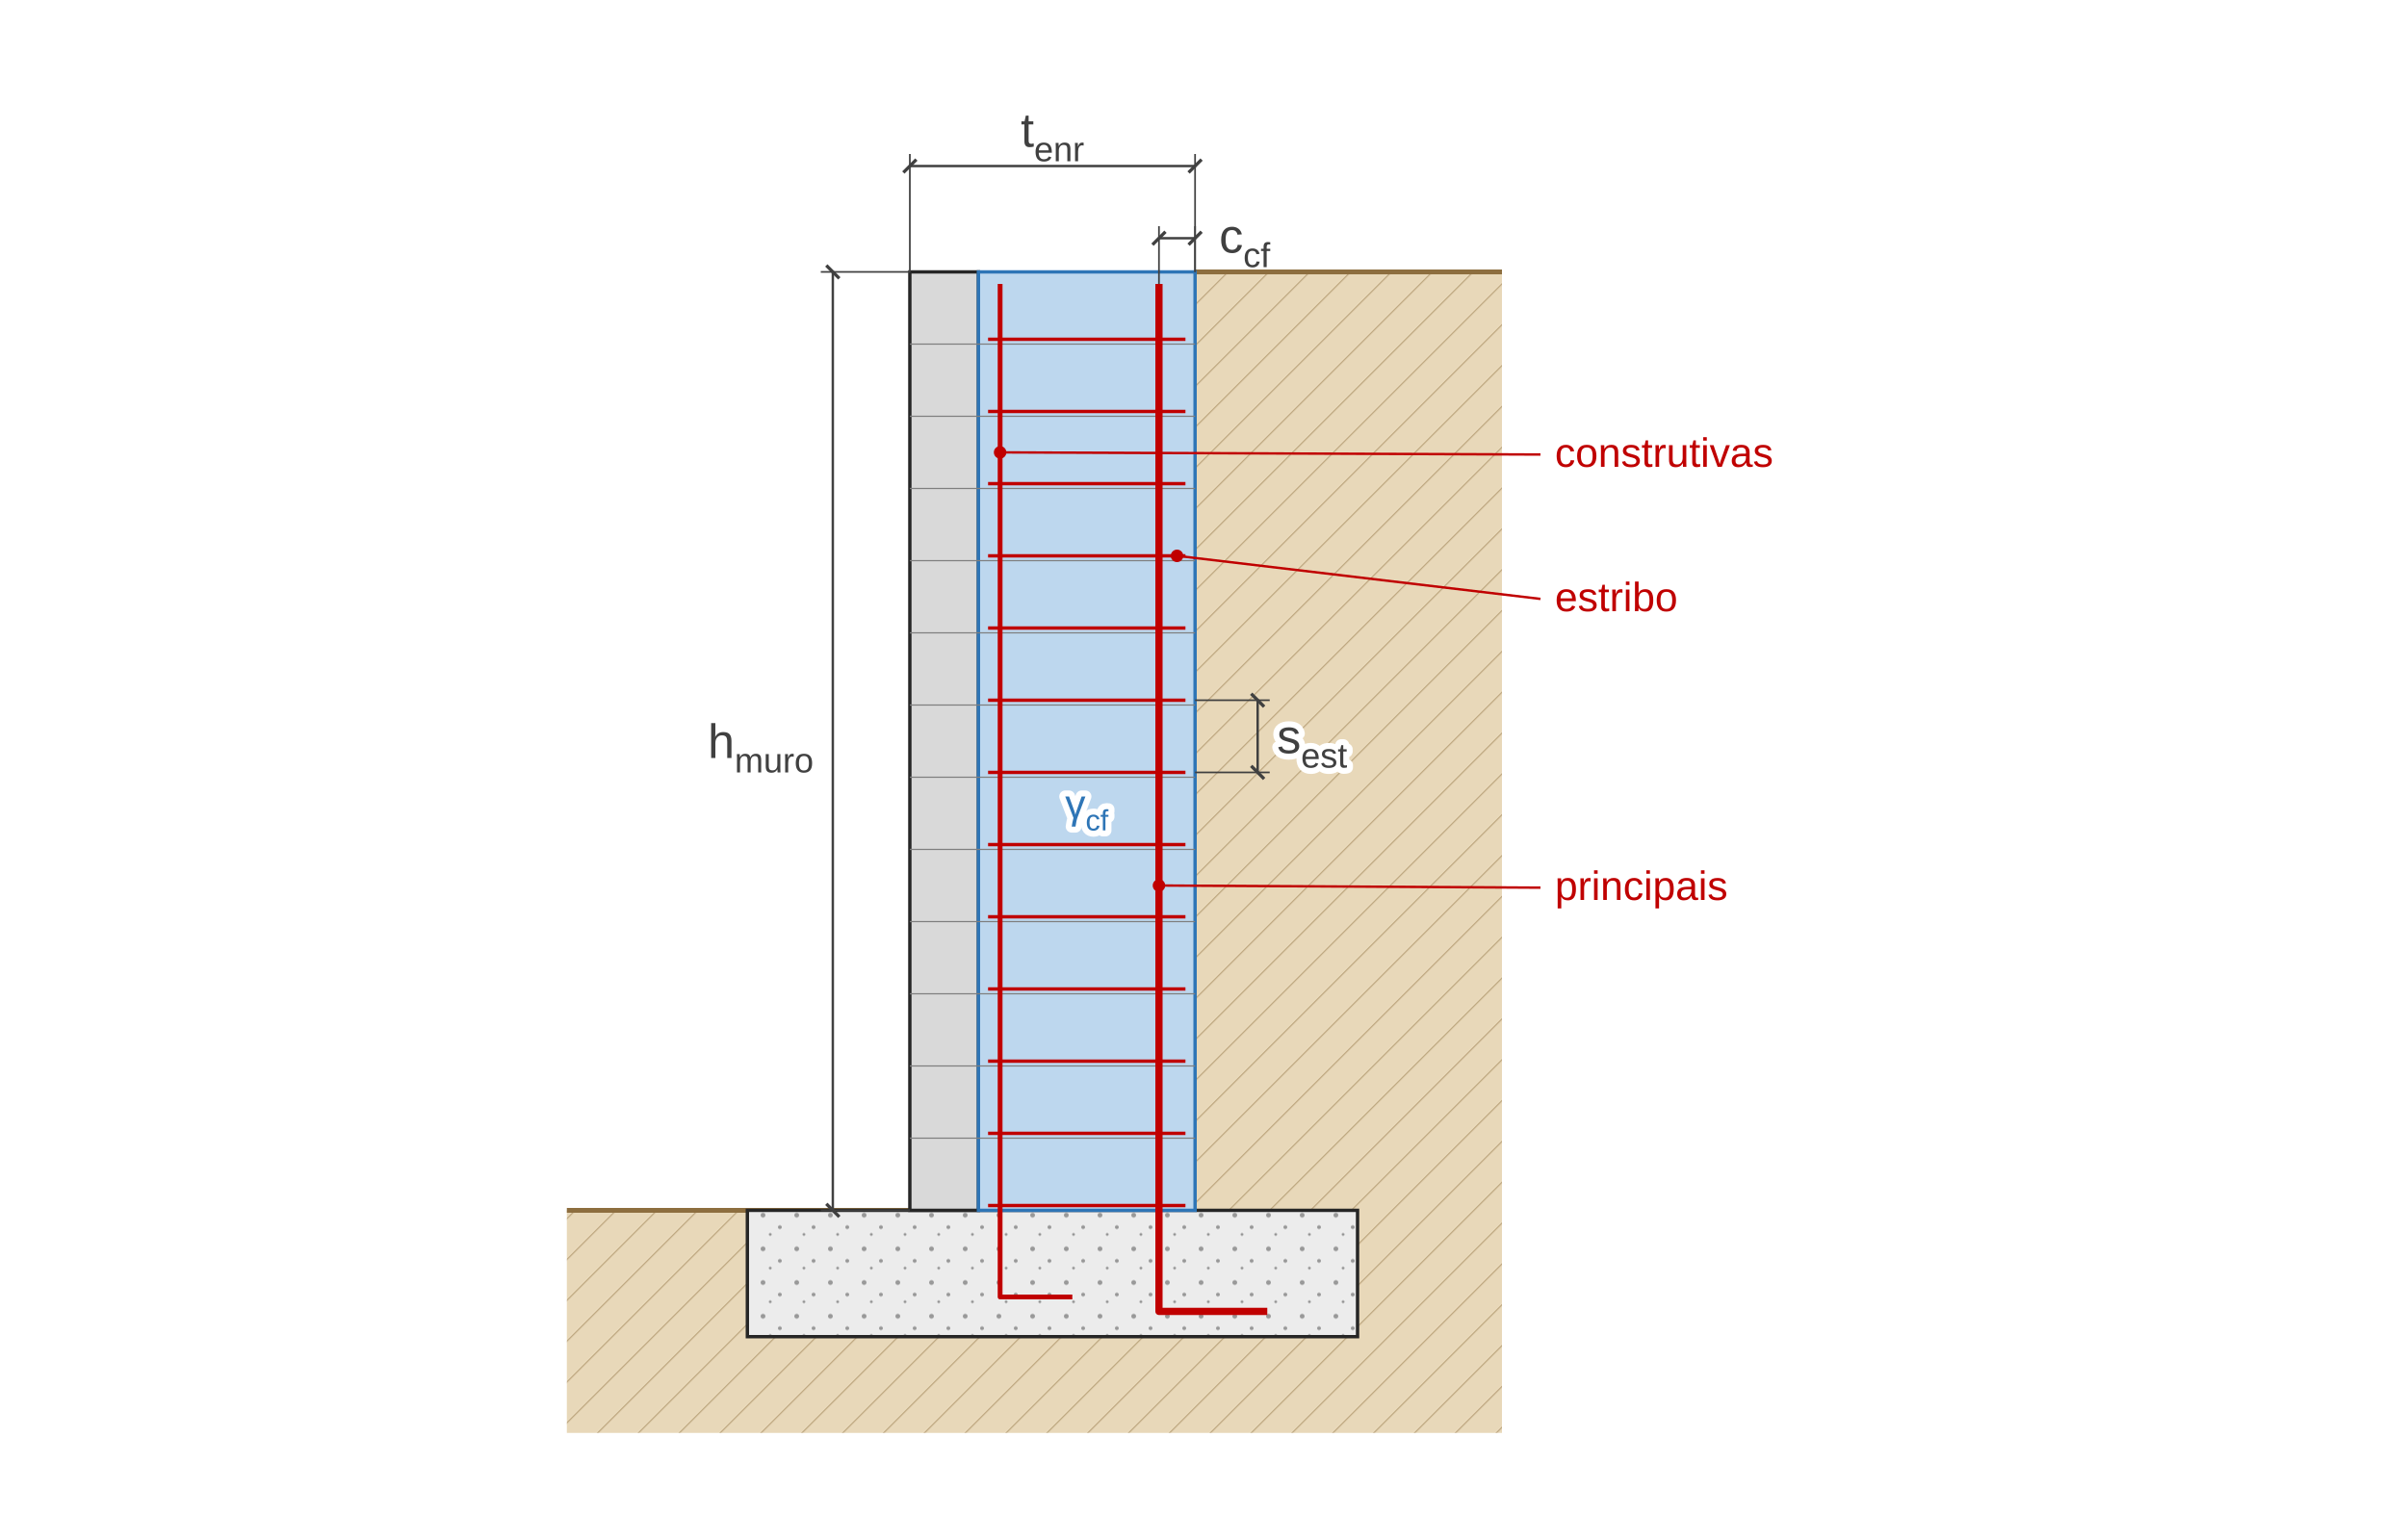
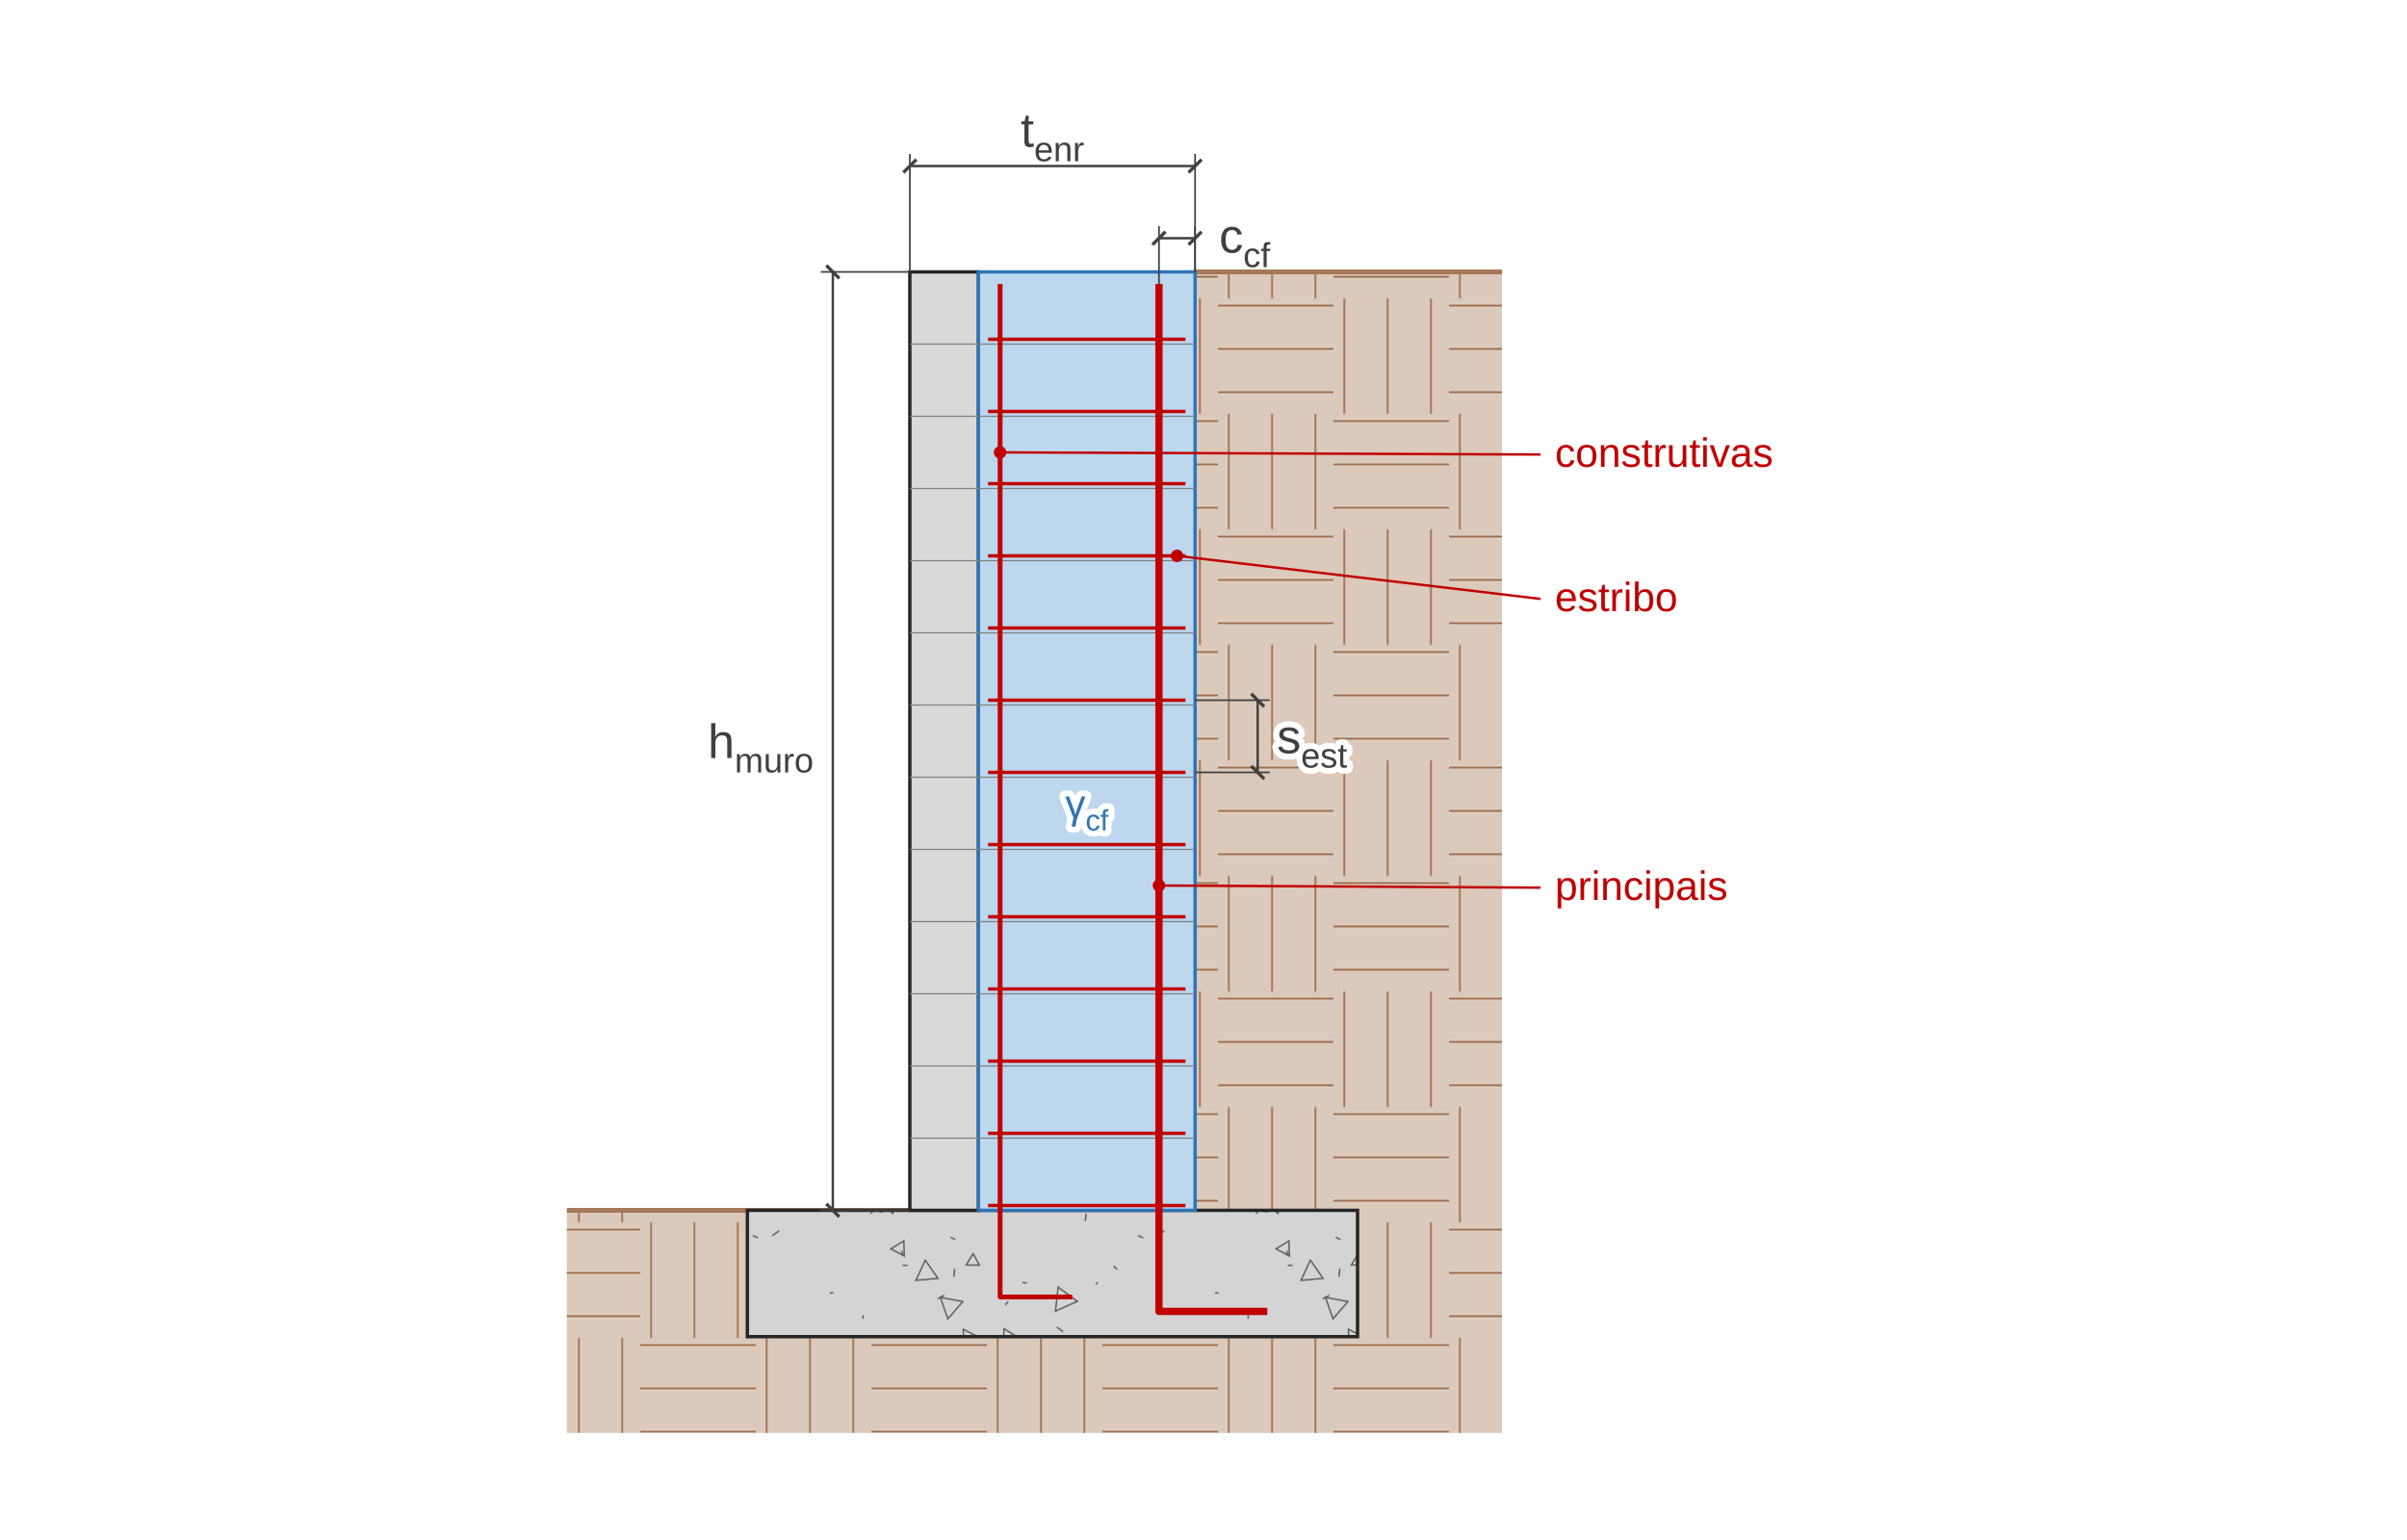
<svg xmlns="http://www.w3.org/2000/svg" data-figura="fig21" data-desenho="243 47 558 580" width="1000" height="640" viewBox="22 17 1000 640">
  <defs>
    <marker id="fig21-arr" viewBox="0 0 10 10" refX="10" refY="5" markerWidth="7" markerHeight="7" orient="auto-start-reverse">
      <path d="M0,0 L10,5 L0,10 z" fill="#404040" />
    </marker>
    <marker id="fig21-arrL" viewBox="0 0 10 10" refX="10" refY="5" markerWidth="7" markerHeight="7" orient="auto-start-reverse">
      <path d="M0,0 L10,5 L0,10 z" fill="#c55a11" />
    </marker>
    <marker id="fig21-arrA" viewBox="0 0 10 10" refX="10" refY="5" markerWidth="7" markerHeight="7" orient="auto-start-reverse">
      <path d="M0,0 L10,5 L0,10 z" fill="#2e75b6" />
    </marker>
    <marker id="fig21-arrP" viewBox="0 0 10 10" refX="10" refY="5" markerWidth="7" markerHeight="7" orient="auto-start-reverse">
      <path d="M0,0 L10,5 L0,10 z" fill="#548235" />
    </marker>
    <marker id="fig21-tick" viewBox="0 0 10 10" refX="5" refY="5" markerWidth="9" markerHeight="9" orient="auto">
      <path d="M2,8 L8,2" stroke="#404040" stroke-width="1.5" />
    </marker>
-     <pattern id="fig21-soilh" patternUnits="userSpaceOnUse" width="12" height="12" patternTransform="rotate(45)">
-       <rect width="12" height="12" fill="#e8d8b9" />
-       <line x1="0" y1="0" x2="0" y2="12" stroke="#8d6e3f" stroke-width="1" opacity="0.45" />
+     <pattern id="fig21-soilh" patternUnits="userSpaceOnUse" width="96" height="96">
+       <rect width="96" height="96" fill="#dbc9bb" />
+       <line x1="0" y1="0" x2="48" y2="0" stroke="#a67857" stroke-width="0.8" />
+       <line x1="0" y1="96" x2="48" y2="96" stroke="#a67857" stroke-width="0.8" />
+       <line x1="96" y1="0" x2="144" y2="0" stroke="#a67857" stroke-width="0.8" />
+       <line x1="96" y1="96" x2="144" y2="96" stroke="#a67857" stroke-width="0.8" />
+       <line x1="-48" y1="48" x2="0" y2="48" stroke="#a67857" stroke-width="0.8" />
+       <line x1="48" y1="48" x2="96" y2="48" stroke="#a67857" stroke-width="0.8" />
+       <line x1="0" y1="18" x2="48" y2="18" stroke="#a67857" stroke-width="0.8" />
+       <line x1="96" y1="18" x2="144" y2="18" stroke="#a67857" stroke-width="0.8" />
+       <line x1="-48" y1="66" x2="0" y2="66" stroke="#a67857" stroke-width="0.8" />
+       <line x1="48" y1="66" x2="96" y2="66" stroke="#a67857" stroke-width="0.8" />
+       <line x1="0" y1="36" x2="48" y2="36" stroke="#a67857" stroke-width="0.8" />
+       <line x1="96" y1="36" x2="144" y2="36" stroke="#a67857" stroke-width="0.8" />
+       <line x1="-48" y1="84" x2="0" y2="84" stroke="#a67857" stroke-width="0.8" />
+       <line x1="48" y1="84" x2="96" y2="84" stroke="#a67857" stroke-width="0.8" />
+       <line x1="4.5" y1="45" x2="4.5" y2="93" stroke="#a67857" stroke-width="0.8" />
+       <line x1="52.5" y1="-3" x2="52.5" y2="45" stroke="#a67857" stroke-width="0.8" />
+       <line x1="52.5" y1="93" x2="52.5" y2="141" stroke="#a67857" stroke-width="0.8" />
+       <line x1="22.5" y1="45" x2="22.5" y2="93" stroke="#a67857" stroke-width="0.8" />
+       <line x1="70.5" y1="-3" x2="70.5" y2="45" stroke="#a67857" stroke-width="0.8" />
+       <line x1="70.5" y1="93" x2="70.5" y2="141" stroke="#a67857" stroke-width="0.8" />
+       <line x1="40.5" y1="45" x2="40.5" y2="93" stroke="#a67857" stroke-width="0.8" />
+       <line x1="88.5" y1="-3" x2="88.5" y2="45" stroke="#a67857" stroke-width="0.8" />
+       <line x1="88.5" y1="93" x2="88.5" y2="141" stroke="#a67857" stroke-width="0.8" />
    </pattern>
-     <pattern id="fig21-conc" patternUnits="userSpaceOnUse" width="14" height="14">
-       <rect width="14" height="14" fill="#ececec" />
-       <circle cx="3" cy="4" r="1" fill="#9a9a9a" />
-       <circle cx="10" cy="9" r="0.8" fill="#9a9a9a" />
-       <circle cx="6" cy="12" r="0.6" fill="#9a9a9a" />
+     <pattern id="fig21-conc" patternUnits="userSpaceOnUse" width="160" height="160">
+       <rect width="160" height="160" fill="#d4d4d4" />
+       <polygon points="8.2,14.2 15,12.7 12.9,19.4" fill="none" stroke="#5d5d5d" stroke-width="0.6" />
+       <polygon points="44.2,14.9 49.4,15.9 45.9,19.9" fill="none" stroke="#5d5d5d" stroke-width="0.6" />
+       <polygon points="102,77.9 95.8,85.1 92.7,76.2" fill="none" stroke="#5d5d5d" stroke-width="0.6" />
+       <polygon points="28.7,123.4 23.7,119.8 29.3,117.3" fill="none" stroke="#5d5d5d" stroke-width="0.6" />
+       <polygon points="66.1,34.8 75.1,32.1 72.9,41.3" fill="none" stroke="#5d5d5d" stroke-width="0.6" />
+       <polygon points="90.2,122.9 93.4,115.7 98.1,122.1" fill="none" stroke="#5d5d5d" stroke-width="0.6" />
+       <polygon points="77.9,29 72.6,30.5 74,25.2" fill="none" stroke="#5d5d5d" stroke-width="0.6" />
+       <polygon points="83.6,28.2 93,24.9 91.1,34.8" fill="none" stroke="#5d5d5d" stroke-width="0.6" />
+       <polygon points="11.5,22.7 21.2,20.6 18.2,30.1" fill="none" stroke="#5d5d5d" stroke-width="0.6" />
+       <polygon points="82.5,69.1 86.4,60.7 91.7,68.3" fill="none" stroke="#5d5d5d" stroke-width="0.6" />
+       <polygon points="102.5,97.7 102.2,89.4 109.5,93.2" fill="none" stroke="#5d5d5d" stroke-width="0.6" />
+       <polygon points="143.4,107 144.1,99.3 150.4,103.8" fill="none" stroke="#5d5d5d" stroke-width="0.6" />
+       <polygon points="53.8,16.7 47,21.4 46.3,13.1" fill="none" stroke="#5d5d5d" stroke-width="0.6" />
+       <polygon points="77.5,52.7 77.7,59 72.1,56" fill="none" stroke="#5d5d5d" stroke-width="0.6" />
+       <polygon points="33.4,103.4 37,94.2 43.2,102" fill="none" stroke="#5d5d5d" stroke-width="0.6" />
+       <polygon points="118.8,98.9 119.1,89.2 127.4,94.3" fill="none" stroke="#5d5d5d" stroke-width="0.6" />
+       <polygon points="108.9,62.8 103.4,62.7 106.3,58" fill="none" stroke="#5d5d5d" stroke-width="0.6" />
+       <polygon points="122.9,102.9 122.8,110.6 116.2,106.6" fill="none" stroke="#5d5d5d" stroke-width="0.6" />
+       <polygon points="61.3,11.3 66.1,14.7 60.7,17.2" fill="none" stroke="#5d5d5d" stroke-width="0.6" />
+       <polygon points="98.4,28.3 103.6,34 96.1,35.7" fill="none" stroke="#5d5d5d" stroke-width="0.6" />
+       <polygon points="19.4,128.7 19.4,135.6 13.4,132.1" fill="none" stroke="#5d5d5d" stroke-width="0.6" />
+       <polygon points="141.6,71.9 149.6,77.8 140.5,81.9" fill="none" stroke="#5d5d5d" stroke-width="0.6" />
+       <line x1="158" y1="69.9" x2="157.3" y2="70.8" stroke="#5d5d5d" stroke-width="0.6" />
+       <line x1="11.7" y1="128.8" x2="10" y2="127.7" stroke="#5d5d5d" stroke-width="0.6" />
+       <line x1="76.5" y1="56.8" x2="77.3" y2="58.9" stroke="#5d5d5d" stroke-width="0.6" />
+       <line x1="57.3" y1="121.9" x2="56.3" y2="121.2" stroke="#5d5d5d" stroke-width="0.6" />
+       <line x1="85.7" y1="23.7" x2="83" y2="24.5" stroke="#5d5d5d" stroke-width="0.6" />
+       <line x1="46.8" y1="74.4" x2="48.3" y2="74.2" stroke="#5d5d5d" stroke-width="0.6" />
+       <line x1="120.9" y1="77.9" x2="119.6" y2="79.3" stroke="#5d5d5d" stroke-width="0.6" />
+       <line x1="107.9" y1="142.9" x2="104.8" y2="144.2" stroke="#5d5d5d" stroke-width="0.6" />
+       <line x1="14.8" y1="50.5" x2="16.9" y2="51.4" stroke="#5d5d5d" stroke-width="0.6" />
+       <line x1="98.9" y1="52.1" x2="96.9" y2="51.2" stroke="#5d5d5d" stroke-width="0.6" />
+       <line x1="25.7" y1="48.5" x2="22.9" y2="50.5" stroke="#5d5d5d" stroke-width="0.6" />
+       <line x1="73.2" y1="107.4" x2="75.5" y2="105.1" stroke="#5d5d5d" stroke-width="0.6" />
+       <line x1="79" y1="62.9" x2="77" y2="62.9" stroke="#5d5d5d" stroke-width="0.6" />
+       <line x1="91.6" y1="155.9" x2="92.1" y2="154" stroke="#5d5d5d" stroke-width="0.6" />
+       <line x1="98.6" y1="64.3" x2="98.3" y2="67.6" stroke="#5d5d5d" stroke-width="0.6" />
+       <line x1="127.8" y1="37.7" x2="127.2" y2="36.6" stroke="#5d5d5d" stroke-width="0.6" />
+       <line x1="143.8" y1="95.1" x2="142.6" y2="96.9" stroke="#5d5d5d" stroke-width="0.6" />
+       <line x1="146.3" y1="156.6" x2="145.7" y2="158.6" stroke="#5d5d5d" stroke-width="0.6" />
+       <line x1="112.1" y1="153.3" x2="114.6" y2="152.5" stroke="#5d5d5d" stroke-width="0.6" />
+       <line x1="104.4" y1="118.2" x2="105" y2="116.6" stroke="#5d5d5d" stroke-width="0.6" />
+       <line x1="126.8" y1="70" x2="128.6" y2="70.2" stroke="#5d5d5d" stroke-width="0.6" />
+       <line x1="19.2" y1="116.9" x2="17.9" y2="115.4" stroke="#5d5d5d" stroke-width="0.6" />
+       <line x1="131.3" y1="17.2" x2="133.4" y2="17.4" stroke="#5d5d5d" stroke-width="0.6" />
+       <line x1="6.2" y1="64.5" x2="4.6" y2="63.2" stroke="#5d5d5d" stroke-width="0.6" />
+       <line x1="158.1" y1="152.1" x2="155.9" y2="149.8" stroke="#5d5d5d" stroke-width="0.6" />
+       <line x1="120.5" y1="128" x2="121.8" y2="125.8" stroke="#5d5d5d" stroke-width="0.6" />
+       <line x1="129.4" y1="128.6" x2="127.6" y2="130.3" stroke="#5d5d5d" stroke-width="0.6" />
+       <line x1="141" y1="88.5" x2="143.7" y2="90.5" stroke="#5d5d5d" stroke-width="0.6" />
+       <line x1="135.4" y1="24.1" x2="134.5" y2="21" stroke="#5d5d5d" stroke-width="0.6" />
+       <line x1="92.7" y1="104.7" x2="90.8" y2="107" stroke="#5d5d5d" stroke-width="0.6" />
+       <line x1="60.6" y1="83.6" x2="60.5" y2="85" stroke="#5d5d5d" stroke-width="0.6" />
+       <line x1="19.3" y1="125.5" x2="21.4" y2="125.4" stroke="#5d5d5d" stroke-width="0.6" />
+       <line x1="66.7" y1="40.1" x2="68.6" y2="40.8" stroke="#5d5d5d" stroke-width="0.6" />
+       <line x1="60.6" y1="12" x2="59.4" y2="10.1" stroke="#5d5d5d" stroke-width="0.6" />
+       <line x1="65.4" y1="39.3" x2="63.8" y2="41.4" stroke="#5d5d5d" stroke-width="0.6" />
+       <line x1="94.4" y1="13.2" x2="96.2" y2="12.1" stroke="#5d5d5d" stroke-width="0.6" />
+       <line x1="81.7" y1="32.2" x2="80" y2="34.4" stroke="#5d5d5d" stroke-width="0.6" />
+       <line x1="153.2" y1="41.4" x2="152.9" y2="44.4" stroke="#5d5d5d" stroke-width="0.6" />
+       <line x1="43.9" y1="18.2" x2="44" y2="15.9" stroke="#5d5d5d" stroke-width="0.6" />
+       <line x1="63.8" y1="138.4" x2="66" y2="138.1" stroke="#5d5d5d" stroke-width="0.6" />
+       <line x1="80.2" y1="28.2" x2="81.2" y2="28.3" stroke="#5d5d5d" stroke-width="0.6" />
+       <line x1="125.9" y1="116.6" x2="124.6" y2="118.7" stroke="#5d5d5d" stroke-width="0.6" />
+       <line x1="111.6" y1="104.5" x2="111.3" y2="102.9" stroke="#5d5d5d" stroke-width="0.6" />
+       <line x1="48.8" y1="9.6" x2="50.2" y2="12.4" stroke="#5d5d5d" stroke-width="0.6" />
+       <line x1="91.5" y1="76.8" x2="94.3" y2="75.3" stroke="#5d5d5d" stroke-width="0.6" />
    </pattern>
-     <pattern id="fig21-brita" patternUnits="userSpaceOnUse" width="16" height="16">
-       <rect width="16" height="16" fill="#f2f2f2" />
-       <circle cx="4" cy="4" r="3" fill="none" stroke="#a6a6a6" stroke-width="1" />
-       <circle cx="12" cy="11" r="3.4" fill="none" stroke="#a6a6a6" stroke-width="1" />
-       <circle cx="3" cy="13" r="1.8" fill="none" stroke="#a6a6a6" stroke-width="1" />
+     <pattern id="fig21-areia" patternUnits="userSpaceOnUse" width="120" height="120">
+       <rect width="120" height="120" fill="#ffffb7" />
+       <line x1="0" y1="53.6" x2="-0.5" y2="54.8" stroke="#5d5d5d" stroke-width="0.6" />
+       <line x1="103.3" y1="49" x2="101.2" y2="48.8" stroke="#5d5d5d" stroke-width="0.6" />
+       <line x1="56.7" y1="33.8" x2="57.2" y2="36.2" stroke="#5d5d5d" stroke-width="0.6" />
+       <line x1="16.9" y1="45.6" x2="14.6" y2="44.2" stroke="#5d5d5d" stroke-width="0.6" />
+       <line x1="45.9" y1="10.2" x2="46.4" y2="12.6" stroke="#5d5d5d" stroke-width="0.6" />
+       <line x1="71.1" y1="66.5" x2="69.5" y2="66.8" stroke="#5d5d5d" stroke-width="0.6" />
+       <line x1="36.9" y1="95.5" x2="38.5" y2="95.7" stroke="#5d5d5d" stroke-width="0.6" />
+       <line x1="69.1" y1="85.6" x2="71" y2="85.7" stroke="#5d5d5d" stroke-width="0.6" />
+       <line x1="106.4" y1="62.7" x2="108.3" y2="64" stroke="#5d5d5d" stroke-width="0.6" />
+       <line x1="115.1" y1="38.5" x2="116.1" y2="37.7" stroke="#5d5d5d" stroke-width="0.6" />
+       <line x1="86.1" y1="97" x2="87.7" y2="96.4" stroke="#5d5d5d" stroke-width="0.6" />
+       <line x1="20" y1="95.9" x2="22.4" y2="95.1" stroke="#5d5d5d" stroke-width="0.6" />
+       <line x1="120" y1="96.1" x2="118.5" y2="96.8" stroke="#5d5d5d" stroke-width="0.6" />
+       <line x1="73.9" y1="2.9" x2="76.4" y2="2.1" stroke="#5d5d5d" stroke-width="0.6" />
+       <line x1="42.2" y1="104.9" x2="44.6" y2="104.9" stroke="#5d5d5d" stroke-width="0.6" />
+       <line x1="114.1" y1="66" x2="113.2" y2="64.1" stroke="#5d5d5d" stroke-width="0.6" />
+       <line x1="102.4" y1="52" x2="105.1" y2="50.7" stroke="#5d5d5d" stroke-width="0.6" />
+       <line x1="51" y1="97.3" x2="49.4" y2="97.3" stroke="#5d5d5d" stroke-width="0.6" />
+       <line x1="5.7" y1="6.2" x2="6.4" y2="5" stroke="#5d5d5d" stroke-width="0.6" />
+       <line x1="42.1" y1="66.1" x2="40.6" y2="67.5" stroke="#5d5d5d" stroke-width="0.6" />
+       <line x1="12.7" y1="45.5" x2="13.7" y2="47.5" stroke="#5d5d5d" stroke-width="0.6" />
+       <line x1="66.1" y1="111" x2="68.5" y2="112.7" stroke="#5d5d5d" stroke-width="0.6" />
+       <line x1="119.3" y1="92.9" x2="117.6" y2="92.2" stroke="#5d5d5d" stroke-width="0.6" />
+       <line x1="103.3" y1="77.5" x2="101.6" y2="77.5" stroke="#5d5d5d" stroke-width="0.6" />
+       <line x1="63.9" y1="30.8" x2="66.1" y2="30.3" stroke="#5d5d5d" stroke-width="0.6" />
+       <line x1="109.2" y1="17.7" x2="110.8" y2="20.1" stroke="#5d5d5d" stroke-width="0.6" />
+       <line x1="82.9" y1="34.6" x2="83.8" y2="32.9" stroke="#5d5d5d" stroke-width="0.6" />
+       <line x1="105.5" y1="58" x2="103.9" y2="57.9" stroke="#5d5d5d" stroke-width="0.6" />
+       <line x1="12.1" y1="95.8" x2="13.2" y2="94.6" stroke="#5d5d5d" stroke-width="0.6" />
+       <line x1="90.9" y1="40.8" x2="92.2" y2="39.3" stroke="#5d5d5d" stroke-width="0.6" />
+       <line x1="0.1" y1="2.5" x2="2.3" y2="2.9" stroke="#5d5d5d" stroke-width="0.6" />
+       <line x1="35.5" y1="97" x2="34.5" y2="99.1" stroke="#5d5d5d" stroke-width="0.6" />
+       <line x1="118.8" y1="59.2" x2="118.8" y2="57.6" stroke="#5d5d5d" stroke-width="0.6" />
+       <line x1="78.4" y1="59.4" x2="78.5" y2="61.1" stroke="#5d5d5d" stroke-width="0.6" />
+       <line x1="59.7" y1="74.7" x2="58" y2="75.2" stroke="#5d5d5d" stroke-width="0.6" />
+       <line x1="58.9" y1="61.1" x2="60.7" y2="62.7" stroke="#5d5d5d" stroke-width="0.6" />
+       <line x1="98" y1="59.6" x2="96.5" y2="59" stroke="#5d5d5d" stroke-width="0.6" />
+       <line x1="92.8" y1="44.8" x2="94.6" y2="46.2" stroke="#5d5d5d" stroke-width="0.6" />
+       <line x1="46.4" y1="23.7" x2="43.5" y2="23.5" stroke="#5d5d5d" stroke-width="0.6" />
+       <line x1="47.3" y1="19.7" x2="48.7" y2="17.4" stroke="#5d5d5d" stroke-width="0.6" />
+       <line x1="87.2" y1="28.9" x2="86.8" y2="30.5" stroke="#5d5d5d" stroke-width="0.6" />
+       <line x1="37.5" y1="110.2" x2="36.7" y2="108.1" stroke="#5d5d5d" stroke-width="0.6" />
+       <line x1="50.7" y1="61.6" x2="48.3" y2="62.5" stroke="#5d5d5d" stroke-width="0.6" />
+       <line x1="1.7" y1="94.1" x2="1.9" y2="92.9" stroke="#5d5d5d" stroke-width="0.6" />
+       <line x1="94" y1="58.3" x2="93.1" y2="57.5" stroke="#5d5d5d" stroke-width="0.6" />
+       <line x1="101.4" y1="117" x2="102.7" y2="116.1" stroke="#5d5d5d" stroke-width="0.6" />
+       <line x1="20.2" y1="44.1" x2="17.2" y2="44.6" stroke="#5d5d5d" stroke-width="0.6" />
+       <line x1="90.2" y1="56.3" x2="91.1" y2="58.4" stroke="#5d5d5d" stroke-width="0.6" />
+       <line x1="72.5" y1="119.2" x2="72" y2="120.4" stroke="#5d5d5d" stroke-width="0.6" />
+       <line x1="55.8" y1="115.2" x2="56.5" y2="114.1" stroke="#5d5d5d" stroke-width="0.6" />
+       <line x1="69.5" y1="86.9" x2="70.8" y2="85.3" stroke="#5d5d5d" stroke-width="0.6" />
+       <line x1="43.7" y1="21.9" x2="45.7" y2="20.6" stroke="#5d5d5d" stroke-width="0.6" />
+       <line x1="16.5" y1="66.5" x2="15.2" y2="68.5" stroke="#5d5d5d" stroke-width="0.6" />
+       <line x1="100.9" y1="3.3" x2="98.3" y2="2.2" stroke="#5d5d5d" stroke-width="0.6" />
+       <line x1="97" y1="92.6" x2="97.8" y2="94" stroke="#5d5d5d" stroke-width="0.6" />
+       <line x1="89.6" y1="93" x2="91.6" y2="94.4" stroke="#5d5d5d" stroke-width="0.6" />
+       <line x1="101.7" y1="45.4" x2="100.5" y2="47.2" stroke="#5d5d5d" stroke-width="0.6" />
+       <line x1="23.4" y1="10" x2="20.8" y2="9.6" stroke="#5d5d5d" stroke-width="0.6" />
+       <line x1="118" y1="63.7" x2="120.7" y2="62.9" stroke="#5d5d5d" stroke-width="0.6" />
+       <line x1="44.5" y1="108.8" x2="42.1" y2="109.2" stroke="#5d5d5d" stroke-width="0.6" />
+       <line x1="83.6" y1="100.4" x2="85.3" y2="102.6" stroke="#5d5d5d" stroke-width="0.6" />
+       <line x1="2" y1="39.2" x2="4.4" y2="39" stroke="#5d5d5d" stroke-width="0.6" />
+       <line x1="112.2" y1="93.6" x2="113.5" y2="93.6" stroke="#5d5d5d" stroke-width="0.6" />
+       <line x1="60.8" y1="0.1" x2="58.6" y2="-0.1" stroke="#5d5d5d" stroke-width="0.6" />
+       <line x1="60.9" y1="58.3" x2="60.8" y2="59.9" stroke="#5d5d5d" stroke-width="0.6" />
+       <line x1="95.8" y1="13.9" x2="98.5" y2="14.6" stroke="#5d5d5d" stroke-width="0.6" />
+       <line x1="48.5" y1="111" x2="47.4" y2="112.5" stroke="#5d5d5d" stroke-width="0.6" />
+       <line x1="107" y1="33.2" x2="105.1" y2="33.6" stroke="#5d5d5d" stroke-width="0.6" />
+       <line x1="34.6" y1="115.4" x2="33.5" y2="114.4" stroke="#5d5d5d" stroke-width="0.6" />
+       <line x1="65.5" y1="74.7" x2="64.6" y2="73.6" stroke="#5d5d5d" stroke-width="0.6" />
+     </pattern>
+     <pattern id="fig21-brita" patternUnits="userSpaceOnUse" width="144" height="144">
+       <rect width="144" height="144" fill="#c3bfb5" />
+       <polygon points="5.3,6.6 11.5,9.9 9.7,16 2.6,16.7 0.6,11.5" fill="none" stroke="#4a4a4a" stroke-width="0.7" />
+       <polygon points="4.9,28 5.9,26 11.7,23.2 14.5,25.5 15.2,30.9 12.5,32.3 7.5,31.9" fill="none" stroke="#4a4a4a" stroke-width="0.7" />
+       <polygon points="12.7,41.5 9.1,48 4.5,49.1 1.3,42.4 5,37.4" fill="none" stroke="#4a4a4a" stroke-width="0.7" />
+       <polygon points="10.6,59.9 10.7,64.7 6.4,67.6 1.5,65.2 2.1,59.2 7.7,56.9" fill="none" stroke="#4a4a4a" stroke-width="0.7" />
+       <polygon points="4.1,80.8 7.7,76.1 13.8,75.9 17.2,81.5 15,87.7 7.5,85.7" fill="none" stroke="#4a4a4a" stroke-width="0.7" />
+       <polygon points="14.7,100 9.8,101.2 5.2,97.3 6.9,91.2 16.6,93" fill="none" stroke="#4a4a4a" stroke-width="0.7" />
+       <polygon points="17,119.1 15,125.4 6.1,124.3 6,115.1 13.1,112.3" fill="none" stroke="#4a4a4a" stroke-width="0.7" />
+       <polygon points="0,137 5,126.6 11.7,127.7 14.8,137.1 5.3,141.2" fill="none" stroke="#4a4a4a" stroke-width="0.7" />
+       <polygon points="144,137 149,126.6 155.7,127.7 158.8,137.1 149.3,141.2" fill="none" stroke="#4a4a4a" stroke-width="0.7" />
+       <polygon points="30.5,9.9 25.9,12.5 23.1,11.1 21.7,4.8 25,1.3 28.8,2.2" fill="none" stroke="#4a4a4a" stroke-width="0.7" />
+       <polygon points="23.3,34.7 23.8,26.2 26.4,24 34.7,25.3 36.5,29 33,35.6 27.3,36.6" fill="none" stroke="#4a4a4a" stroke-width="0.7" />
+       <polygon points="21.1,36.7 24.9,36.3 30.4,39 32.2,46.9 25.3,50.9 22.3,50.2 17.9,45.8" fill="none" stroke="#4a4a4a" stroke-width="0.7" />
+       <polygon points="23.4,66.6 21.1,63.9 22.4,59 27.8,58 32.7,61.5 33.5,64.8 27.1,70.2" fill="none" stroke="#4a4a4a" stroke-width="0.7" />
+       <polygon points="30.6,74.6 35.5,82.1 33.8,86.4 26.9,87.5 22.3,81.5" fill="none" stroke="#4a4a4a" stroke-width="0.7" />
+       <polygon points="26.9,93 34.2,94.7 34.5,100.1 29.4,102 25.6,99" fill="none" stroke="#4a4a4a" stroke-width="0.7" />
+       <polygon points="24.4,120.8 26.5,116.2 29,115.3 33.9,118.4 34.3,122.8 31,124.5 26.5,123.4" fill="none" stroke="#4a4a4a" stroke-width="0.7" />
+       <polygon points="29.1,132.8 28,138.2 20.2,138.5 18.9,133.2 22.7,129.8" fill="none" stroke="#4a4a4a" stroke-width="0.7" />
+       <polygon points="42.1,3 48.8,3.3 51,8.9 50.9,12.8 43.8,14.7 41.9,13.9 38.9,6.6" fill="none" stroke="#4a4a4a" stroke-width="0.7" />
+       <polygon points="45.9,35.5 39.2,30.9 42.3,24.1 50,24.4 52.6,32.9" fill="none" stroke="#4a4a4a" stroke-width="0.7" />
+       <polygon points="43,48.5 40.2,41.9 47.7,37.5 53.5,39.8 53.2,44.5 46.8,48.8" fill="none" stroke="#4a4a4a" stroke-width="0.7" />
+       <polygon points="45.6,59.1 47.1,64.9 45.1,65.7 40.6,65.7 37.7,62.4 39.9,59.2 42.3,57.2" fill="none" stroke="#4a4a4a" stroke-width="0.7" />
+       <polygon points="46.8,75 49.7,76.5 53.4,81.2 51.5,85.6 48,87.7 41.7,84.3 41,79.8" fill="none" stroke="#4a4a4a" stroke-width="0.7" />
+       <polygon points="40.3,95.6 45.3,95.4 47.7,99.4 46.7,104.6 42.1,106.8 37.9,103 37.3,99" fill="none" stroke="#4a4a4a" stroke-width="0.7" />
+       <polygon points="50.3,122.5 39.5,127.4 36.6,121.6 37.9,114.7 47.2,115.7" fill="none" stroke="#4a4a4a" stroke-width="0.7" />
+       <polygon points="49.4,135.1 44.2,140.7 38.7,136 41.2,130.5 47.7,130" fill="none" stroke="#4a4a4a" stroke-width="0.7" />
+       <polygon points="65.4,6.5 71.5,11.5 69.2,16.7 63.1,18.1 59.7,14.2 59.6,8.5" fill="none" stroke="#4a4a4a" stroke-width="0.7" />
+       <polygon points="69,25.3 60.8,30.2 56.2,25.9 57.5,19.5 65.8,21.6" fill="none" stroke="#4a4a4a" stroke-width="0.7" />
+       <polygon points="73,43.2 67,48.8 60.4,47.2 59.9,42.5 63.7,37.9 71.9,39.1" fill="none" stroke="#4a4a4a" stroke-width="0.7" />
+       <polygon points="68.3,56.2 70.3,62 68.8,67.3 63.2,68.9 57.9,66.6 57.8,60.6 61.7,55.8" fill="none" stroke="#4a4a4a" stroke-width="0.7" />
+       <polygon points="55.8,75.9 62.3,73.8 64.8,79.5 62.2,84 56.6,83.3" fill="none" stroke="#4a4a4a" stroke-width="0.7" />
+       <polygon points="64,105.3 60.6,102.4 59.7,96.1 65.9,93.5 69.2,95.5 69.7,102.1" fill="none" stroke="#4a4a4a" stroke-width="0.7" />
+       <polygon points="60.1,119.8 58.6,113.4 62.5,109.9 67.1,112.1 67.8,117.7" fill="none" stroke="#4a4a4a" stroke-width="0.7" />
+       <polygon points="56.1,135.8 57.5,128.9 62.4,126.8 67.6,130.7 66.5,137.2 59.5,138.8" fill="none" stroke="#4a4a4a" stroke-width="0.7" />
+       <polygon points="76.5,5.5 84.6,4.8 88.5,11.5 83.3,16.3 75,15.4" fill="none" stroke="#4a4a4a" stroke-width="0.7" />
+       <polygon points="78.5,26.4 84.1,22 90.1,25.9 87.3,31.8 79.7,33.2" fill="none" stroke="#4a4a4a" stroke-width="0.7" />
+       <polygon points="81.8,39 87.5,43.2 87.6,49.4 79.3,52 74.7,48" fill="none" stroke="#4a4a4a" stroke-width="0.7" />
+       <polygon points="87.3,64 86.7,67.6 83,71.3 79.5,71 76,64.6 78.1,62.7 83.8,61" fill="none" stroke="#4a4a4a" stroke-width="0.7" />
+       <polygon points="75.2,81.4 76,76.8 80.8,74.1 84.7,78.9 83.8,83.9 79,84.4" fill="none" stroke="#4a4a4a" stroke-width="0.7" />
+       <polygon points="83.4,91.5 86.4,97.9 82.7,100.8 76.9,97.3 78.4,91.3" fill="none" stroke="#4a4a4a" stroke-width="0.7" />
+       <polygon points="83.2,115.8 85.6,121.6 78.5,125.4 72.2,124.2 70.6,117 73.6,114.9 81.2,112.2" fill="none" stroke="#4a4a4a" stroke-width="0.7" />
+       <polygon points="76.5,129 82.7,128.5 84.5,132.6 84.3,136.5 79.6,138.9 73.7,136.7 71.8,132.5" fill="none" stroke="#4a4a4a" stroke-width="0.7" />
+       <polygon points="103.2,14.8 94.1,15.2 93.8,6.8 99.4,3 104.4,6.4" fill="none" stroke="#4a4a4a" stroke-width="0.7" />
+       <polygon points="97.9,23.3 103.9,23.3 106.1,29.1 100.2,32.1 95.4,28.3" fill="none" stroke="#4a4a4a" stroke-width="0.7" />
+       <polygon points="101.9,48.6 95.3,50.7 92,46.3 97.1,40.8 102.6,42.3" fill="none" stroke="#4a4a4a" stroke-width="0.7" />
+       <polygon points="99.3,70.6 94,64.7 97.4,57.1 106.2,60.6 107.9,67.2" fill="none" stroke="#4a4a4a" stroke-width="0.7" />
+       <polygon points="105.6,81.9 105.8,86.7 102.8,88.5 97.2,88.6 94.9,83.1 97.9,80.2 100.9,77.9" fill="none" stroke="#4a4a4a" stroke-width="0.7" />
+       <polygon points="105.4,98.2 103.1,101.8 95.8,102 94.1,100 93.5,93.3 97.1,90.6 102,91.1" fill="none" stroke="#4a4a4a" stroke-width="0.7" />
+       <polygon points="93.4,119.9 94.8,112.4 99.7,110.2 103.1,116.1 101.1,120.5" fill="none" stroke="#4a4a4a" stroke-width="0.7" />
+       <polygon points="102.6,133.8 100.2,138.2 91.7,137.4 90.7,131.3 96.4,127.9" fill="none" stroke="#4a4a4a" stroke-width="0.7" />
+       <polygon points="118.7,9.6 117.5,12.9 109,11.7 106.9,5.5 110.7,2.5 116.8,2.1" fill="none" stroke="#4a4a4a" stroke-width="0.7" />
+       <polygon points="111.9,23.7 114.7,20.2 119.8,21.2 119.6,28.8 112.8,29.3" fill="none" stroke="#4a4a4a" stroke-width="0.7" />
+       <polygon points="118.9,49.2 110.8,49 109,41.2 114.8,39.5 121,41.5" fill="none" stroke="#4a4a4a" stroke-width="0.7" />
+       <polygon points="118.2,57.7 123.3,60 124.4,66.7 117.4,70.9 112.6,68.4 111.9,61.6" fill="none" stroke="#4a4a4a" stroke-width="0.7" />
+       <polygon points="118.3,72.1 121.9,77.8 119.7,83.5 112.7,84.1 109.4,80.4 110.1,74.7" fill="none" stroke="#4a4a4a" stroke-width="0.7" />
+       <polygon points="123.2,102.3 116.5,105.8 111.8,100.7 114.2,95.8 119,95.4" fill="none" stroke="#4a4a4a" stroke-width="0.7" />
+       <polygon points="112.8,112.1 118.6,110.7 121.3,115 120.7,123 115.9,122 112.1,118.8" fill="none" stroke="#4a4a4a" stroke-width="0.7" />
+       <polygon points="119,129.5 122.5,138 119.5,140.9 113.2,140.2 110.1,136.3 112.6,131.2" fill="none" stroke="#4a4a4a" stroke-width="0.7" />
+       <polygon points="-13.7,3.2 -3.9,0.2 0.2,6.5 -4.4,12.4 -13.6,8.6" fill="none" stroke="#4a4a4a" stroke-width="0.7" />
+       <polygon points="130.3,3.2 140.1,0.2 144.2,6.5 139.6,12.4 130.4,8.6" fill="none" stroke="#4a4a4a" stroke-width="0.7" />
+       <polygon points="133.7,29.2 136.8,25.1 141.8,26.2 141,32.8 137.5,33.7" fill="none" stroke="#4a4a4a" stroke-width="0.7" />
+       <polygon points="131.1,36.7 136.2,34.9 139,38.4 140.2,45.5 133.7,50.2 130.5,47.5 125.9,39.9" fill="none" stroke="#4a4a4a" stroke-width="0.7" />
+       <polygon points="136,55.1 139.3,56.9 142,63.5 135.4,67.2 129.4,62.7 131.2,57.3" fill="none" stroke="#4a4a4a" stroke-width="0.7" />
+       <polygon points="132.5,76.9 137.3,75.3 142,82.4 140.1,86.7 133,87.5 129,84.4" fill="none" stroke="#4a4a4a" stroke-width="0.7" />
+       <polygon points="136.6,95.1 140.4,98.9 140.6,101.9 136.9,106.3 132.3,103.9 131.5,101.2 132.5,96.1" fill="none" stroke="#4a4a4a" stroke-width="0.7" />
+       <polygon points="137.3,112.4 135.1,120.8 128,118.9 125.5,115.2 132,109.3" fill="none" stroke="#4a4a4a" stroke-width="0.7" />
+       <polygon points="132.6,140.7 131.6,138.5 132,132.7 137.7,128.9 142.1,132.9 143.6,140 138.7,142.2" fill="none" stroke="#4a4a4a" stroke-width="0.7" />
    </pattern>
  </defs>
  <rect data-fundo="" x="22" y="17" width="1000" height="640" fill="#ffffff" />
  <g id="fig21-conteudo">
    <polygon points="257.50,520.00 518.50,520.00 518.50,130.00 646.00,130.00 646.00,612.50 257.50,612.50" fill="url(#fig21-soilh)" stroke="none" stroke-width="1.2" />
-     <line x1="518.50" y1="130.00" x2="646.00" y2="130.00" stroke="#8d6e3f" stroke-width="2" />
-     <line x1="257.50" y1="520.00" x2="400.00" y2="520.00" stroke="#8d6e3f" stroke-width="2" />
+     <line x1="518.50" y1="130.00" x2="646.00" y2="130.00" stroke="#a67857" stroke-width="2" />
+     <line x1="257.50" y1="520.00" x2="400.00" y2="520.00" stroke="#a67857" stroke-width="2" />
    <rect x="332.50" y="520.00" width="253.50" height="52.50" fill="url(#fig21-conc)" stroke="#262626" stroke-width="1.4" />
    <rect x="400.00" y="130.00" width="28.50" height="390.00" fill="#d9d9d9" stroke="#262626" stroke-width="1.4" />
    <g data-campo="gama_cf">
      <rect x="428.50" y="130.00" width="90.00" height="390.00" fill="#bdd7ee" stroke="#2e75b6" stroke-width="1.4" />
      <text x="473.50" y="357.00" font-size="17" text-anchor="middle" fill="#2e75b6" font-weight="normal" style="font-family:Arial,'DejaVu Sans',sans-serif;" stroke="#ffffff" stroke-width="5" stroke-linejoin="round" paint-order="stroke">γ<tspan dy="5.1" font-size="12.2">cf</tspan>
      </text>
    </g>
    <line x1="400.00" y1="490.00" x2="518.50" y2="490.00" stroke="#7f7f7f" stroke-width="0.5" />
    <line x1="400.00" y1="460.00" x2="518.50" y2="460.00" stroke="#7f7f7f" stroke-width="0.5" />
    <line x1="400.00" y1="430.00" x2="518.50" y2="430.00" stroke="#7f7f7f" stroke-width="0.5" />
    <line x1="400.00" y1="400.00" x2="518.50" y2="400.00" stroke="#7f7f7f" stroke-width="0.5" />
    <line x1="400.00" y1="370.00" x2="518.50" y2="370.00" stroke="#7f7f7f" stroke-width="0.5" />
    <line x1="400.00" y1="340.00" x2="518.50" y2="340.00" stroke="#7f7f7f" stroke-width="0.5" />
    <line x1="400.00" y1="310.00" x2="518.50" y2="310.00" stroke="#7f7f7f" stroke-width="0.5" />
    <line x1="400.00" y1="280.00" x2="518.50" y2="280.00" stroke="#7f7f7f" stroke-width="0.5" />
    <line x1="400.00" y1="250.00" x2="518.50" y2="250.00" stroke="#7f7f7f" stroke-width="0.5" />
    <line x1="400.00" y1="220.00" x2="518.50" y2="220.00" stroke="#7f7f7f" stroke-width="0.5" />
    <line x1="400.00" y1="190.00" x2="518.50" y2="190.00" stroke="#7f7f7f" stroke-width="0.5" />
    <line x1="400.00" y1="160.00" x2="518.50" y2="160.00" stroke="#7f7f7f" stroke-width="0.5" />
    <g data-campo="phi_est s_est">
      <line x1="432.50" y1="518.00" x2="514.50" y2="518.00" stroke="#c00000" stroke-width="1.4" />
      <line x1="432.50" y1="488.00" x2="514.50" y2="488.00" stroke="#c00000" stroke-width="1.4" />
      <line x1="432.50" y1="458.00" x2="514.50" y2="458.00" stroke="#c00000" stroke-width="1.4" />
      <line x1="432.50" y1="428.00" x2="514.50" y2="428.00" stroke="#c00000" stroke-width="1.4" />
      <line x1="432.50" y1="398.00" x2="514.50" y2="398.00" stroke="#c00000" stroke-width="1.4" />
      <line x1="432.50" y1="368.00" x2="514.50" y2="368.00" stroke="#c00000" stroke-width="1.4" />
      <line x1="432.50" y1="338.00" x2="514.50" y2="338.00" stroke="#c00000" stroke-width="1.4" />
      <line x1="432.50" y1="308.00" x2="514.50" y2="308.00" stroke="#c00000" stroke-width="1.4" />
      <line x1="432.50" y1="278.00" x2="514.50" y2="278.00" stroke="#c00000" stroke-width="1.4" />
      <line x1="432.50" y1="248.00" x2="514.50" y2="248.00" stroke="#c00000" stroke-width="1.4" />
      <line x1="432.50" y1="218.00" x2="514.50" y2="218.00" stroke="#c00000" stroke-width="1.4" />
      <line x1="432.50" y1="188.00" x2="514.50" y2="188.00" stroke="#c00000" stroke-width="1.4" />
      <line x1="432.50" y1="158.00" x2="514.50" y2="158.00" stroke="#c00000" stroke-width="1.4" />
    </g>
    <g data-campo="phi_cf n_cf_dir">
      <polyline points="503.50,135.00 503.50,562.00 548.50,562.00" fill="none" stroke="#c00000" stroke-width="3" stroke-linejoin="round" />
    </g>
    <g data-campo="phi_cc n_cc">
      <polyline points="437.50,135.00 437.50,556.00 467.50,556.00" fill="none" stroke="#c00000" stroke-width="2" stroke-linejoin="round" />
    </g>
    <g data-campo="s_est">
      <line x1="518.50" y1="338.00" x2="549.50" y2="338.00" stroke="#404040" stroke-width="0.7" />
      <line x1="518.50" y1="308.00" x2="549.50" y2="308.00" stroke="#404040" stroke-width="0.7" />
      <line x1="544.50" y1="338.00" x2="544.50" y2="308.00" stroke="#404040" stroke-width="1" marker-start="url(#fig21-tick)" marker-end="url(#fig21-tick)" />
      <text x="552.50" y="330.00" font-size="20" text-anchor="start" fill="#404040" font-weight="normal" style="font-family:Arial,'DejaVu Sans',sans-serif;" stroke="#ffffff" stroke-width="5" stroke-linejoin="round" paint-order="stroke">s<tspan dy="6.0" font-size="14.4">est</tspan>
      </text>
    </g>
    <g data-campo="tenr_">
      <line x1="400.00" y1="130.00" x2="400.00" y2="81.00" stroke="#404040" stroke-width="0.7" />
      <line x1="518.50" y1="130.00" x2="518.50" y2="81.00" stroke="#404040" stroke-width="0.7" />
      <line x1="400.00" y1="86.00" x2="518.50" y2="86.00" stroke="#404040" stroke-width="1" marker-start="url(#fig21-tick)" marker-end="url(#fig21-tick)" />
      <text x="459.25" y="78.00" font-size="20" text-anchor="middle" fill="#404040" font-weight="normal" style="font-family:Arial,'DejaVu Sans',sans-serif;">t<tspan dy="6.0" font-size="14.4">enr</tspan>
      </text>
    </g>
    <g data-campo="c_cf_dir">
      <line x1="503.50" y1="135.00" x2="503.50" y2="111.00" stroke="#404040" stroke-width="0.7" />
      <line x1="518.50" y1="130.00" x2="518.50" y2="111.00" stroke="#404040" stroke-width="0.7" />
      <line x1="503.50" y1="116.00" x2="518.50" y2="116.00" stroke="#404040" stroke-width="1" marker-start="url(#fig21-tick)" marker-end="url(#fig21-tick)" />
      <text x="528.50" y="122.00" font-size="20" text-anchor="start" fill="#404040" font-weight="normal" style="font-family:Arial,'DejaVu Sans',sans-serif;">c<tspan dy="6.0" font-size="14.4">cf</tspan>
      </text>
    </g>
    <line x1="400.00" y1="130.00" x2="363.00" y2="130.00" stroke="#404040" stroke-width="0.7" />
    <line x1="400.00" y1="520.00" x2="363.00" y2="520.00" stroke="#404040" stroke-width="0.7" />
    <line x1="368.00" y1="130.00" x2="368.00" y2="520.00" stroke="#404040" stroke-width="1" marker-start="url(#fig21-tick)" marker-end="url(#fig21-tick)" />
    <text x="360.00" y="332.00" font-size="20" text-anchor="end" fill="#404040" font-weight="normal" style="font-family:Arial,'DejaVu Sans',sans-serif;">h<tspan dy="6.0" font-size="14.4">muro</tspan>
    </text>
    <g data-campo="phi_cc n_cc">
      <line x1="662.00" y1="205.90" x2="437.50" y2="205.00" stroke="#c00000" stroke-width="1" />
      <circle cx="437.50" cy="205.00" r="2.60" fill="#c00000" stroke="none" stroke-width="1" />
      <text x="668.00" y="211.00" font-size="17" text-anchor="start" fill="#c00000" font-weight="normal" style="font-family:Arial,'DejaVu Sans',sans-serif;">construtivas</text>
    </g>
    <g data-campo="phi_est s_est">
      <line x1="662.00" y1="265.90" x2="511.00" y2="248.00" stroke="#c00000" stroke-width="1" />
      <circle cx="511.00" cy="248.00" r="2.60" fill="#c00000" stroke="none" stroke-width="1" />
      <text x="668.00" y="271.00" font-size="17" text-anchor="start" fill="#c00000" font-weight="normal" style="font-family:Arial,'DejaVu Sans',sans-serif;">estribo</text>
    </g>
    <g data-campo="phi_cf n_cf_dir">
      <line x1="662.00" y1="385.90" x2="503.50" y2="385.00" stroke="#c00000" stroke-width="1" />
      <circle cx="503.50" cy="385.00" r="2.60" fill="#c00000" stroke="none" stroke-width="1" />
      <text x="668.00" y="391.00" font-size="17" text-anchor="start" fill="#c00000" font-weight="normal" style="font-family:Arial,'DejaVu Sans',sans-serif;">principais</text>
    </g>
  </g>
</svg>
